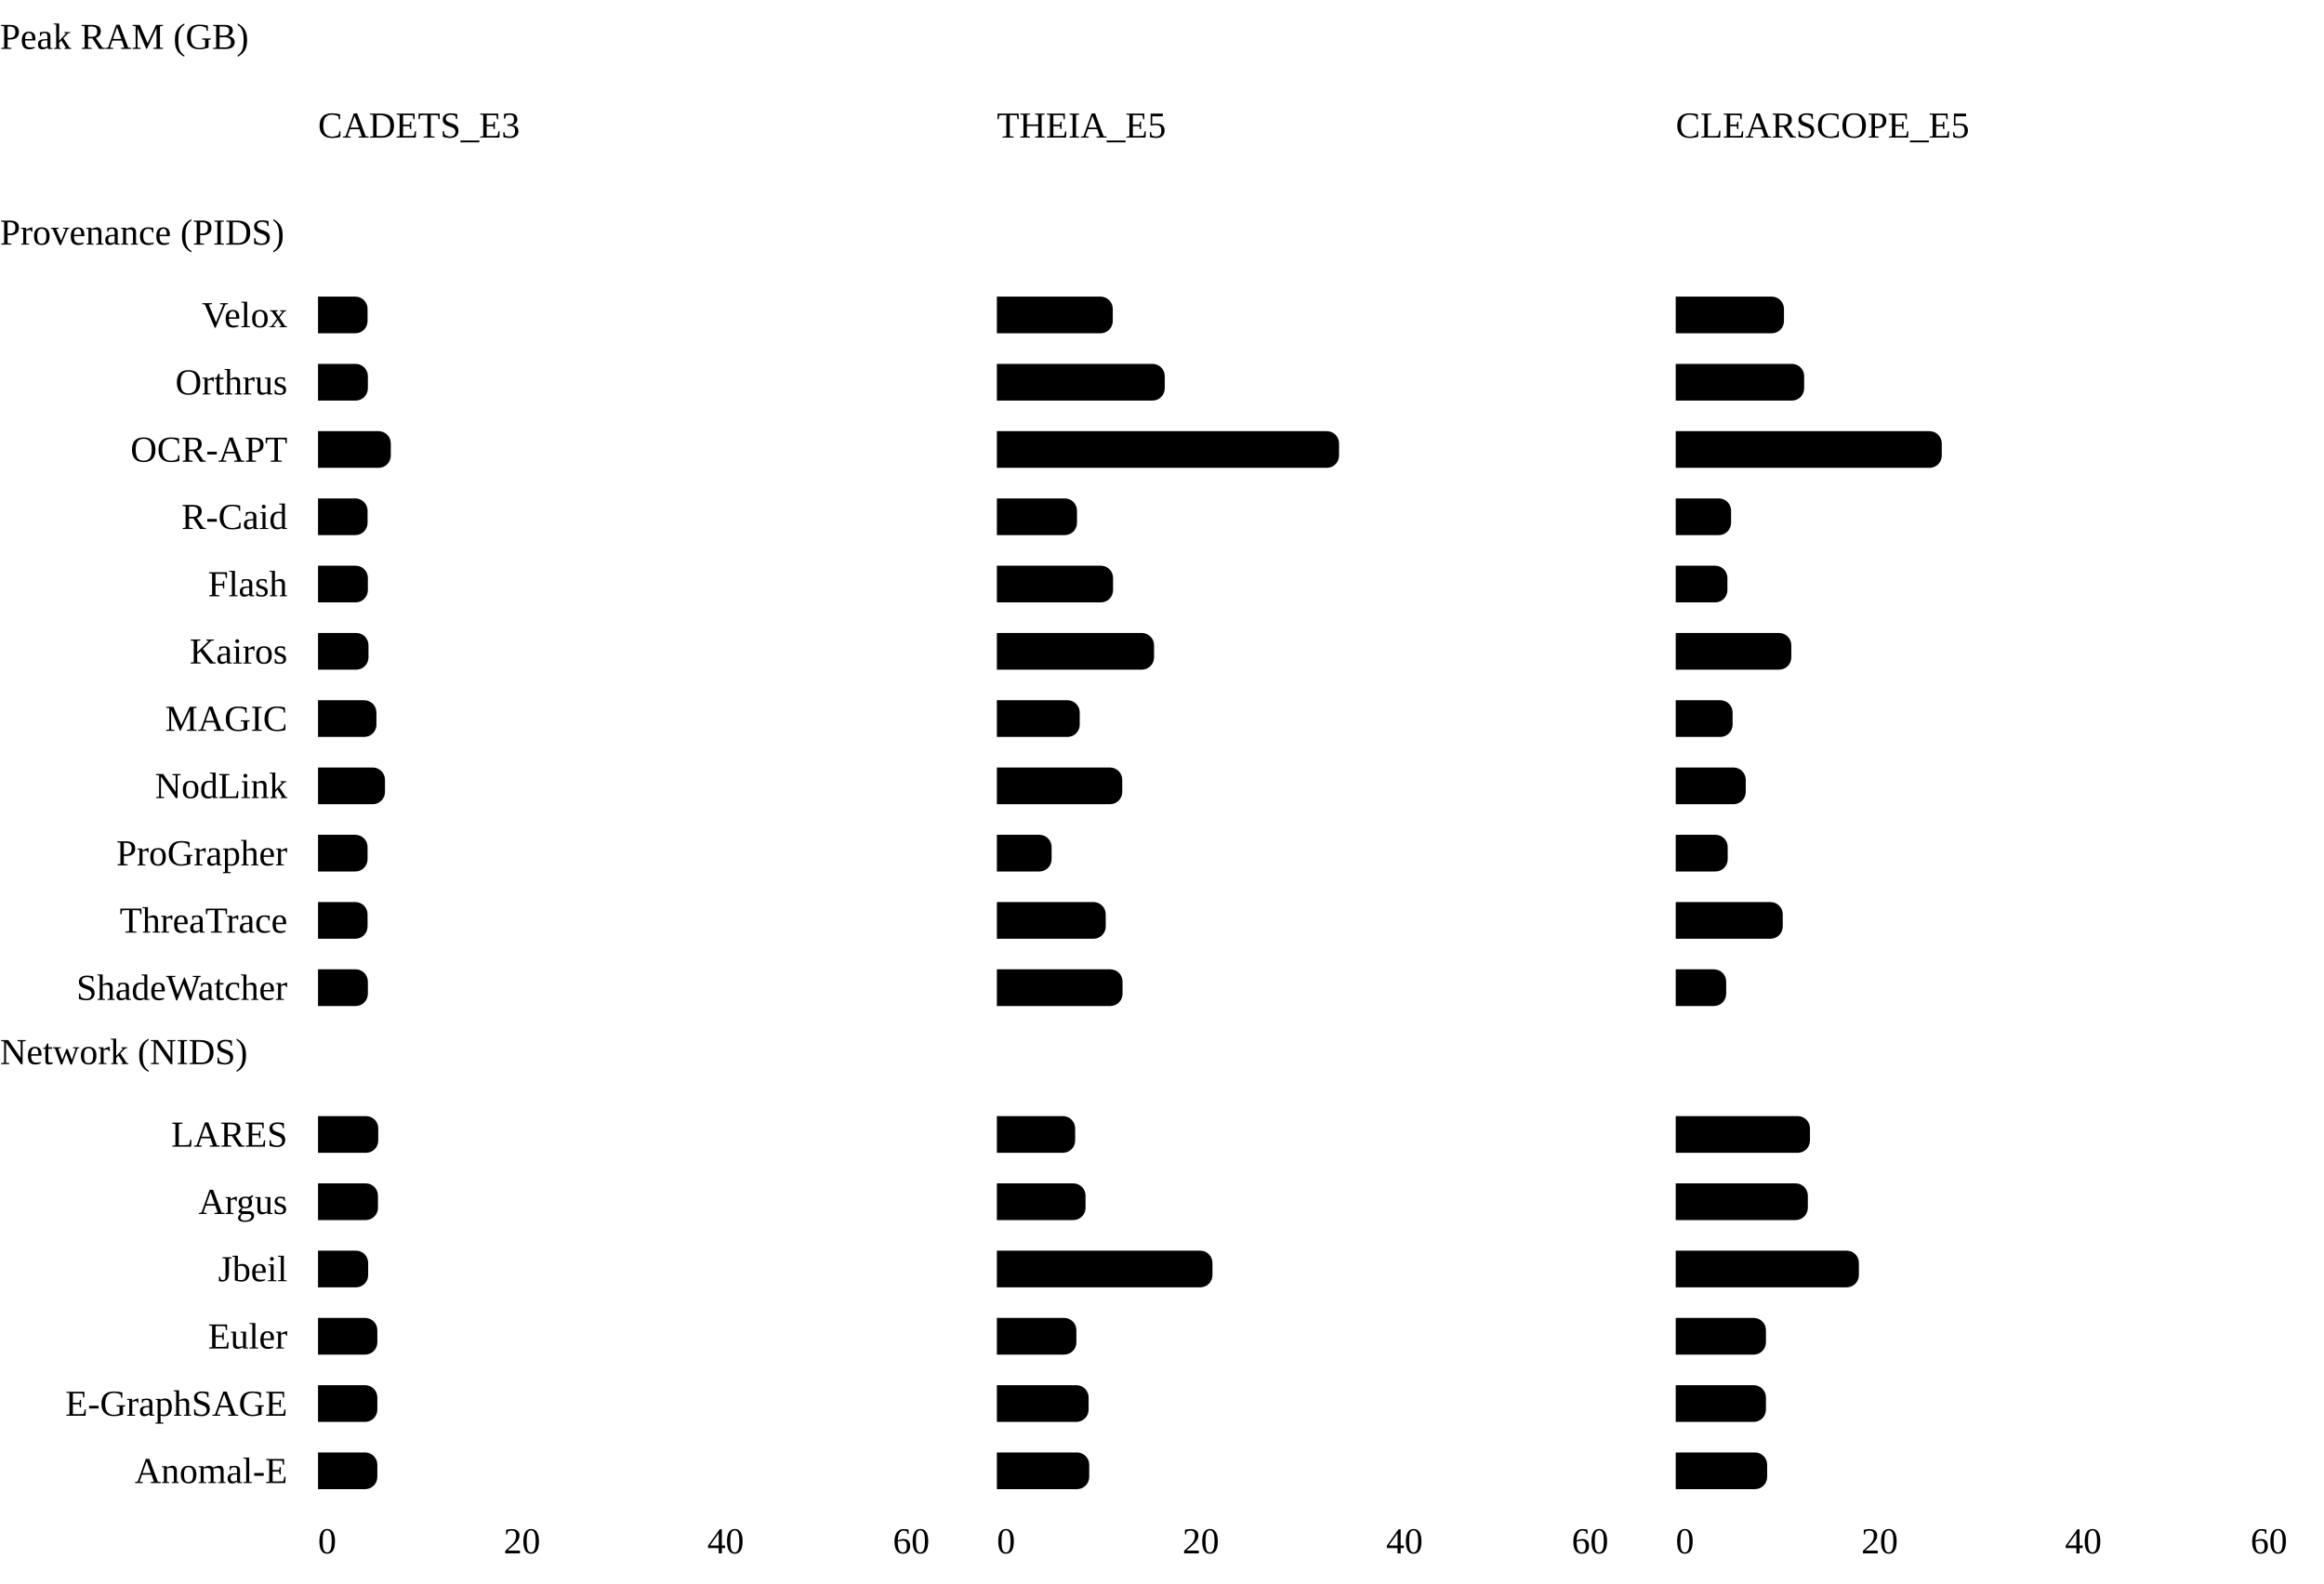
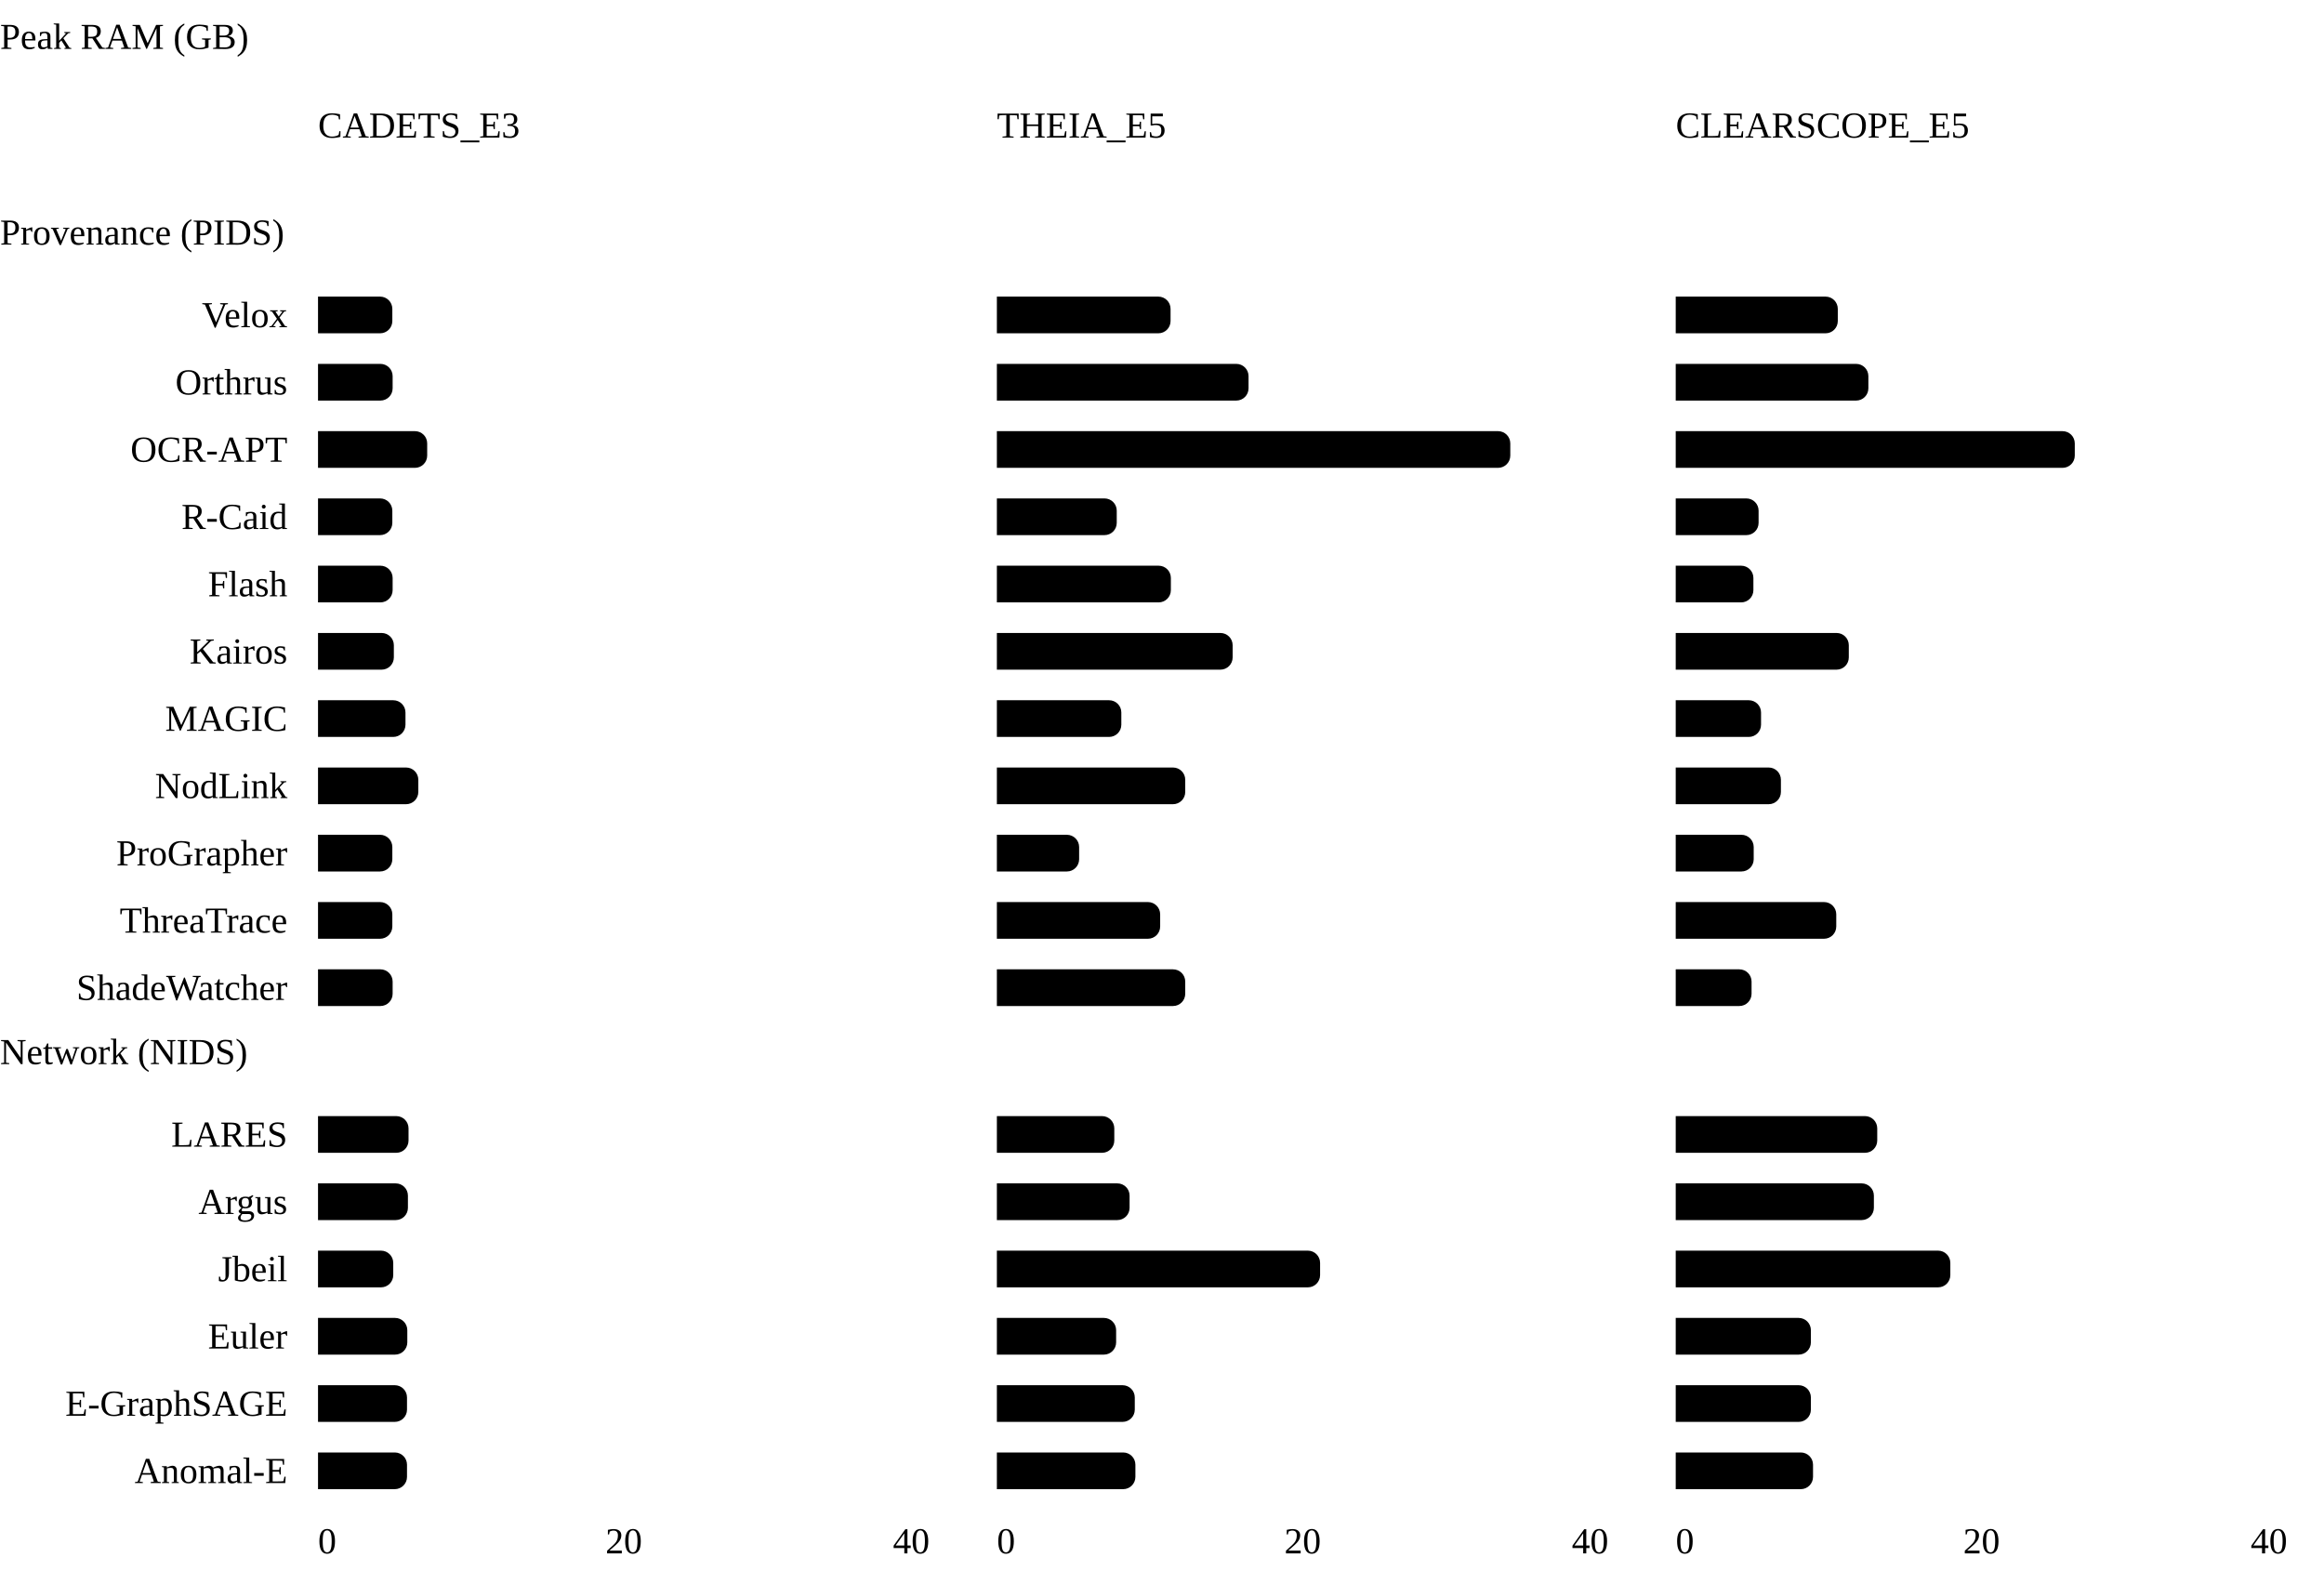
<svg class="pm-bench-chart" viewBox="0 0 760 518" role="img" aria-label="Peak RAM (GB) of each system, one panel per dataset: CADETS_E3, THEIA_E5, CLEARSCOPE_E5" preserveAspectRatio="xMinYMin meet">
  <text class="pm-bench-axis" x="0" y="16">Peak RAM (GB)</text>
  <text class="pm-bench-panel" x="104.0" y="45">CADETS_E3</text>
  <line class="pm-bench-base" x1="104.0" x2="104.0" y1="58" y2="492" />
  <text class="pm-bench-tick" x="104.0" y="508" text-anchor="start">0</text>
-   <line class="pm-bench-grid" x1="170.7" x2="170.7" y1="58" y2="492" />
-   <text class="pm-bench-tick" x="170.7" y="508" text-anchor="middle">20</text>
-   <line class="pm-bench-grid" x1="237.3" x2="237.3" y1="58" y2="492" />
-   <text class="pm-bench-tick" x="237.3" y="508" text-anchor="middle">40</text>
+   <line class="pm-bench-grid" x1="204.0" x2="204.0" y1="58" y2="492" />
+   <text class="pm-bench-tick" x="204.0" y="508" text-anchor="middle">20</text>
  <line class="pm-bench-grid" x1="304.0" x2="304.0" y1="58" y2="492" />
-   <text class="pm-bench-tick" x="304.0" y="508" text-anchor="end">60</text>
+   <text class="pm-bench-tick" x="304.0" y="508" text-anchor="end">40</text>
  <text class="pm-bench-panel" x="326.0" y="45">THEIA_E5</text>
  <line class="pm-bench-base" x1="326.0" x2="326.0" y1="58" y2="492" />
  <text class="pm-bench-tick" x="326.0" y="508" text-anchor="start">0</text>
-   <line class="pm-bench-grid" x1="392.7" x2="392.7" y1="58" y2="492" />
-   <text class="pm-bench-tick" x="392.7" y="508" text-anchor="middle">20</text>
-   <line class="pm-bench-grid" x1="459.3" x2="459.3" y1="58" y2="492" />
-   <text class="pm-bench-tick" x="459.3" y="508" text-anchor="middle">40</text>
+   <line class="pm-bench-grid" x1="426.0" x2="426.0" y1="58" y2="492" />
+   <text class="pm-bench-tick" x="426.0" y="508" text-anchor="middle">20</text>
  <line class="pm-bench-grid" x1="526.0" x2="526.0" y1="58" y2="492" />
-   <text class="pm-bench-tick" x="526.0" y="508" text-anchor="end">60</text>
+   <text class="pm-bench-tick" x="526.0" y="508" text-anchor="end">40</text>
  <text class="pm-bench-panel" x="548.0" y="45">CLEARSCOPE_E5</text>
  <line class="pm-bench-base" x1="548.0" x2="548.0" y1="58" y2="492" />
  <text class="pm-bench-tick" x="548.0" y="508" text-anchor="start">0</text>
-   <line class="pm-bench-grid" x1="614.7" x2="614.7" y1="58" y2="492" />
-   <text class="pm-bench-tick" x="614.7" y="508" text-anchor="middle">20</text>
-   <line class="pm-bench-grid" x1="681.3" x2="681.3" y1="58" y2="492" />
-   <text class="pm-bench-tick" x="681.3" y="508" text-anchor="middle">40</text>
+   <line class="pm-bench-grid" x1="648.0" x2="648.0" y1="58" y2="492" />
+   <text class="pm-bench-tick" x="648.0" y="508" text-anchor="middle">20</text>
  <line class="pm-bench-grid" x1="748.0" x2="748.0" y1="58" y2="492" />
-   <text class="pm-bench-tick" x="748.0" y="508" text-anchor="end">60</text>
+   <text class="pm-bench-tick" x="748.0" y="508" text-anchor="end">40</text>
  <text class="pm-bench-family pm-bench-family--prov" x="0" y="80">Provenance (PIDS)</text>
  <text class="pm-bench-label" x="94" y="107.0" text-anchor="end">Velox</text>
  <g class="pm-bench-hit" data-tip="Velox on CADETS_E3: 4.9 GB" role="img" aria-label="Velox on CADETS_E3: 4.9 GB">
    <rect x="104.0" y="92.0" width="200.0" height="22" fill="transparent" />
-     <path class="pm-bench-bar pm-single" d="M104.0 97.0h12.2a4.0 4.0 0 0 1 4.0 4.0v4.0a4.0 4.0 0 0 1 -4.0 4.0h-12.2Z" />
+     <path class="pm-bench-bar pm-single" d="M104.0 97.0h20.3a4.0 4.0 0 0 1 4.0 4.0v4.0a4.0 4.0 0 0 1 -4.0 4.0h-20.3Z" />
  </g>
  <g class="pm-bench-hit" data-tip="Velox on THEIA_E5: 11.4 GB" role="img" aria-label="Velox on THEIA_E5: 11.4 GB">
    <rect x="326.0" y="92.0" width="200.0" height="22" fill="transparent" />
-     <path class="pm-bench-bar pm-single" d="M326.0 97.0h33.9a4.0 4.0 0 0 1 4.0 4.0v4.0a4.0 4.0 0 0 1 -4.0 4.0h-33.9Z" />
+     <path class="pm-bench-bar pm-single" d="M326.0 97.0h52.8a4.0 4.0 0 0 1 4.0 4.0v4.0a4.0 4.0 0 0 1 -4.0 4.0h-52.8Z" />
  </g>
  <g class="pm-bench-hit" data-tip="Velox on CLEARSCOPE_E5: 10.6 GB" role="img" aria-label="Velox on CLEARSCOPE_E5: 10.6 GB">
    <rect x="548.0" y="92.0" width="200.0" height="22" fill="transparent" />
-     <path class="pm-bench-bar pm-single" d="M548.0 97.0h31.4a4.0 4.0 0 0 1 4.0 4.0v4.0a4.0 4.0 0 0 1 -4.0 4.0h-31.4Z" />
+     <path class="pm-bench-bar pm-single" d="M548.0 97.0h49.0a4.0 4.0 0 0 1 4.0 4.0v4.0a4.0 4.0 0 0 1 -4.0 4.0h-49.0Z" />
  </g>
  <text class="pm-bench-label" x="94" y="129.0" text-anchor="end">Orthrus</text>
  <g class="pm-bench-hit" data-tip="Orthrus on CADETS_E3: 4.9 GB" role="img" aria-label="Orthrus on CADETS_E3: 4.9 GB">
    <rect x="104.0" y="114.0" width="200.0" height="22" fill="transparent" />
-     <path class="pm-bench-bar pm-single" d="M104.0 119.0h12.3a4.0 4.0 0 0 1 4.0 4.0v4.0a4.0 4.0 0 0 1 -4.0 4.0h-12.3Z" />
+     <path class="pm-bench-bar pm-single" d="M104.0 119.0h20.4a4.0 4.0 0 0 1 4.0 4.0v4.0a4.0 4.0 0 0 1 -4.0 4.0h-20.4Z" />
  </g>
  <g class="pm-bench-hit" data-tip="Orthrus on THEIA_E5: 16.5 GB" role="img" aria-label="Orthrus on THEIA_E5: 16.5 GB">
    <rect x="326.0" y="114.0" width="200.0" height="22" fill="transparent" />
-     <path class="pm-bench-bar pm-single" d="M326.0 119.0h50.9a4.0 4.0 0 0 1 4.0 4.0v4.0a4.0 4.0 0 0 1 -4.0 4.0h-50.9Z" />
+     <path class="pm-bench-bar pm-single" d="M326.0 119.0h78.3a4.0 4.0 0 0 1 4.0 4.0v4.0a4.0 4.0 0 0 1 -4.0 4.0h-78.3Z" />
  </g>
  <g class="pm-bench-hit" data-tip="Orthrus on CLEARSCOPE_E5: 12.6 GB" role="img" aria-label="Orthrus on CLEARSCOPE_E5: 12.6 GB">
    <rect x="548.0" y="114.0" width="200.0" height="22" fill="transparent" />
-     <path class="pm-bench-bar pm-single" d="M548.0 119.0h38.0a4.0 4.0 0 0 1 4.0 4.0v4.0a4.0 4.0 0 0 1 -4.0 4.0h-38.0Z" />
+     <path class="pm-bench-bar pm-single" d="M548.0 119.0h59.0a4.0 4.0 0 0 1 4.0 4.0v4.0a4.0 4.0 0 0 1 -4.0 4.0h-59.0Z" />
  </g>
  <text class="pm-bench-label" x="94" y="151.0" text-anchor="end">OCR-APT</text>
  <g class="pm-bench-hit" data-tip="OCR-APT on CADETS_E3: 7.1 GB" role="img" aria-label="OCR-APT on CADETS_E3: 7.1 GB">
    <rect x="104.0" y="136.0" width="200.0" height="22" fill="transparent" />
-     <path class="pm-bench-bar pm-single" d="M104.0 141.0h19.8a4.0 4.0 0 0 1 4.0 4.0v4.0a4.0 4.0 0 0 1 -4.0 4.0h-19.8Z" />
+     <path class="pm-bench-bar pm-single" d="M104.0 141.0h31.7a4.0 4.0 0 0 1 4.0 4.0v4.0a4.0 4.0 0 0 1 -4.0 4.0h-31.7Z" />
  </g>
  <g class="pm-bench-hit" data-tip="OCR-APT on THEIA_E5: 33.6 GB" role="img" aria-label="OCR-APT on THEIA_E5: 33.6 GB">
    <rect x="326.0" y="136.0" width="200.0" height="22" fill="transparent" />
-     <path class="pm-bench-bar pm-single" d="M326.0 141.0h107.9a4.0 4.0 0 0 1 4.0 4.0v4.0a4.0 4.0 0 0 1 -4.0 4.0h-107.9Z" />
+     <path class="pm-bench-bar pm-single" d="M326.0 141.0h163.9a4.0 4.0 0 0 1 4.0 4.0v4.0a4.0 4.0 0 0 1 -4.0 4.0h-163.9Z" />
  </g>
  <g class="pm-bench-hit" data-tip="OCR-APT on CLEARSCOPE_E5: 26.1 GB" role="img" aria-label="OCR-APT on CLEARSCOPE_E5: 26.1 GB">
    <rect x="548.0" y="136.0" width="200.0" height="22" fill="transparent" />
-     <path class="pm-bench-bar pm-single" d="M548.0 141.0h83.0a4.0 4.0 0 0 1 4.0 4.0v4.0a4.0 4.0 0 0 1 -4.0 4.0h-83.0Z" />
+     <path class="pm-bench-bar pm-single" d="M548.0 141.0h126.5a4.0 4.0 0 0 1 4.0 4.0v4.0a4.0 4.0 0 0 1 -4.0 4.0h-126.5Z" />
  </g>
  <text class="pm-bench-label" x="94" y="173.0" text-anchor="end">R-Caid</text>
  <g class="pm-bench-hit" data-tip="R-Caid on CADETS_E3: 4.9 GB" role="img" aria-label="R-Caid on CADETS_E3: 4.9 GB">
    <rect x="104.0" y="158.0" width="200.0" height="22" fill="transparent" />
-     <path class="pm-bench-bar pm-single" d="M104.0 163.0h12.2a4.0 4.0 0 0 1 4.0 4.0v4.0a4.0 4.0 0 0 1 -4.0 4.0h-12.2Z" />
+     <path class="pm-bench-bar pm-single" d="M104.0 163.0h20.3a4.0 4.0 0 0 1 4.0 4.0v4.0a4.0 4.0 0 0 1 -4.0 4.0h-20.3Z" />
  </g>
  <g class="pm-bench-hit" data-tip="R-Caid on THEIA_E5: 7.8 GB" role="img" aria-label="R-Caid on THEIA_E5: 7.8 GB">
    <rect x="326.0" y="158.0" width="200.0" height="22" fill="transparent" />
-     <path class="pm-bench-bar pm-single" d="M326.0 163.0h22.2a4.0 4.0 0 0 1 4.0 4.0v4.0a4.0 4.0 0 0 1 -4.0 4.0h-22.2Z" />
+     <path class="pm-bench-bar pm-single" d="M326.0 163.0h35.2a4.0 4.0 0 0 1 4.0 4.0v4.0a4.0 4.0 0 0 1 -4.0 4.0h-35.2Z" />
  </g>
  <g class="pm-bench-hit" data-tip="R-Caid on CLEARSCOPE_E5: 5.4 GB" role="img" aria-label="R-Caid on CLEARSCOPE_E5: 5.4 GB">
    <rect x="548.0" y="158.0" width="200.0" height="22" fill="transparent" />
-     <path class="pm-bench-bar pm-single" d="M548.0 163.0h14.1a4.0 4.0 0 0 1 4.0 4.0v4.0a4.0 4.0 0 0 1 -4.0 4.0h-14.1Z" />
+     <path class="pm-bench-bar pm-single" d="M548.0 163.0h23.1a4.0 4.0 0 0 1 4.0 4.0v4.0a4.0 4.0 0 0 1 -4.0 4.0h-23.1Z" />
  </g>
  <text class="pm-bench-label" x="94" y="195.0" text-anchor="end">Flash</text>
  <g class="pm-bench-hit" data-tip="Flash on CADETS_E3: 4.9 GB" role="img" aria-label="Flash on CADETS_E3: 4.9 GB">
    <rect x="104.0" y="180.0" width="200.0" height="22" fill="transparent" />
-     <path class="pm-bench-bar pm-single" d="M104.0 185.0h12.3a4.0 4.0 0 0 1 4.0 4.0v4.0a4.0 4.0 0 0 1 -4.0 4.0h-12.3Z" />
+     <path class="pm-bench-bar pm-single" d="M104.0 185.0h20.4a4.0 4.0 0 0 1 4.0 4.0v4.0a4.0 4.0 0 0 1 -4.0 4.0h-20.4Z" />
  </g>
  <g class="pm-bench-hit" data-tip="Flash on THEIA_E5: 11.4 GB" role="img" aria-label="Flash on THEIA_E5: 11.4 GB">
    <rect x="326.0" y="180.0" width="200.0" height="22" fill="transparent" />
-     <path class="pm-bench-bar pm-single" d="M326.0 185.0h34.0a4.0 4.0 0 0 1 4.0 4.0v4.0a4.0 4.0 0 0 1 -4.0 4.0h-34.0Z" />
+     <path class="pm-bench-bar pm-single" d="M326.0 185.0h52.9a4.0 4.0 0 0 1 4.0 4.0v4.0a4.0 4.0 0 0 1 -4.0 4.0h-52.9Z" />
  </g>
  <g class="pm-bench-hit" data-tip="Flash on CLEARSCOPE_E5: 5.1 GB" role="img" aria-label="Flash on CLEARSCOPE_E5: 5.1 GB">
    <rect x="548.0" y="180.0" width="200.0" height="22" fill="transparent" />
-     <path class="pm-bench-bar pm-single" d="M548.0 185.0h12.9a4.0 4.0 0 0 1 4.0 4.0v4.0a4.0 4.0 0 0 1 -4.0 4.0h-12.9Z" />
+     <path class="pm-bench-bar pm-single" d="M548.0 185.0h21.4a4.0 4.0 0 0 1 4.0 4.0v4.0a4.0 4.0 0 0 1 -4.0 4.0h-21.4Z" />
  </g>
  <text class="pm-bench-label" x="94" y="217.0" text-anchor="end">Kairos</text>
  <g class="pm-bench-hit" data-tip="Kairos on CADETS_E3: 5.0 GB" role="img" aria-label="Kairos on CADETS_E3: 5.0 GB">
    <rect x="104.0" y="202.0" width="200.0" height="22" fill="transparent" />
-     <path class="pm-bench-bar pm-single" d="M104.0 207.0h12.5a4.0 4.0 0 0 1 4.0 4.0v4.0a4.0 4.0 0 0 1 -4.0 4.0h-12.5Z" />
+     <path class="pm-bench-bar pm-single" d="M104.0 207.0h20.8a4.0 4.0 0 0 1 4.0 4.0v4.0a4.0 4.0 0 0 1 -4.0 4.0h-20.8Z" />
  </g>
  <g class="pm-bench-hit" data-tip="Kairos on THEIA_E5: 15.4 GB" role="img" aria-label="Kairos on THEIA_E5: 15.4 GB">
    <rect x="326.0" y="202.0" width="200.0" height="22" fill="transparent" />
-     <path class="pm-bench-bar pm-single" d="M326.0 207.0h47.4a4.0 4.0 0 0 1 4.0 4.0v4.0a4.0 4.0 0 0 1 -4.0 4.0h-47.4Z" />
+     <path class="pm-bench-bar pm-single" d="M326.0 207.0h73.1a4.0 4.0 0 0 1 4.0 4.0v4.0a4.0 4.0 0 0 1 -4.0 4.0h-73.1Z" />
  </g>
  <g class="pm-bench-hit" data-tip="Kairos on CLEARSCOPE_E5: 11.3 GB" role="img" aria-label="Kairos on CLEARSCOPE_E5: 11.3 GB">
    <rect x="548.0" y="202.0" width="200.0" height="22" fill="transparent" />
-     <path class="pm-bench-bar pm-single" d="M548.0 207.0h33.8a4.0 4.0 0 0 1 4.0 4.0v4.0a4.0 4.0 0 0 1 -4.0 4.0h-33.8Z" />
+     <path class="pm-bench-bar pm-single" d="M548.0 207.0h52.6a4.0 4.0 0 0 1 4.0 4.0v4.0a4.0 4.0 0 0 1 -4.0 4.0h-52.6Z" />
  </g>
  <text class="pm-bench-label" x="94" y="239.0" text-anchor="end">MAGIC</text>
  <g class="pm-bench-hit" data-tip="MAGIC on CADETS_E3: 5.7 GB" role="img" aria-label="MAGIC on CADETS_E3: 5.7 GB">
    <rect x="104.0" y="224.0" width="200.0" height="22" fill="transparent" />
-     <path class="pm-bench-bar pm-single" d="M104.0 229.0h15.1a4.0 4.0 0 0 1 4.0 4.0v4.0a4.0 4.0 0 0 1 -4.0 4.0h-15.1Z" />
+     <path class="pm-bench-bar pm-single" d="M104.0 229.0h24.6a4.0 4.0 0 0 1 4.0 4.0v4.0a4.0 4.0 0 0 1 -4.0 4.0h-24.6Z" />
  </g>
  <g class="pm-bench-hit" data-tip="MAGIC on THEIA_E5: 8.1 GB" role="img" aria-label="MAGIC on THEIA_E5: 8.1 GB">
    <rect x="326.0" y="224.0" width="200.0" height="22" fill="transparent" />
-     <path class="pm-bench-bar pm-single" d="M326.0 229.0h23.1a4.0 4.0 0 0 1 4.0 4.0v4.0a4.0 4.0 0 0 1 -4.0 4.0h-23.1Z" />
+     <path class="pm-bench-bar pm-single" d="M326.0 229.0h36.7a4.0 4.0 0 0 1 4.0 4.0v4.0a4.0 4.0 0 0 1 -4.0 4.0h-36.7Z" />
  </g>
  <g class="pm-bench-hit" data-tip="MAGIC on CLEARSCOPE_E5: 5.6 GB" role="img" aria-label="MAGIC on CLEARSCOPE_E5: 5.6 GB">
    <rect x="548.0" y="224.0" width="200.0" height="22" fill="transparent" />
-     <path class="pm-bench-bar pm-single" d="M548.0 229.0h14.6a4.0 4.0 0 0 1 4.0 4.0v4.0a4.0 4.0 0 0 1 -4.0 4.0h-14.6Z" />
+     <path class="pm-bench-bar pm-single" d="M548.0 229.0h23.9a4.0 4.0 0 0 1 4.0 4.0v4.0a4.0 4.0 0 0 1 -4.0 4.0h-23.9Z" />
  </g>
  <text class="pm-bench-label" x="94" y="261.0" text-anchor="end">NodLink</text>
  <g class="pm-bench-hit" data-tip="NodLink on CADETS_E3: 6.6 GB" role="img" aria-label="NodLink on CADETS_E3: 6.6 GB">
    <rect x="104.0" y="246.0" width="200.0" height="22" fill="transparent" />
-     <path class="pm-bench-bar pm-single" d="M104.0 251.0h17.9a4.0 4.0 0 0 1 4.0 4.0v4.0a4.0 4.0 0 0 1 -4.0 4.0h-17.9Z" />
+     <path class="pm-bench-bar pm-single" d="M104.0 251.0h28.8a4.0 4.0 0 0 1 4.0 4.0v4.0a4.0 4.0 0 0 1 -4.0 4.0h-28.8Z" />
  </g>
  <g class="pm-bench-hit" data-tip="NodLink on THEIA_E5: 12.3 GB" role="img" aria-label="NodLink on THEIA_E5: 12.3 GB">
    <rect x="326.0" y="246.0" width="200.0" height="22" fill="transparent" />
-     <path class="pm-bench-bar pm-single" d="M326.0 251.0h37.0a4.0 4.0 0 0 1 4.0 4.0v4.0a4.0 4.0 0 0 1 -4.0 4.0h-37.0Z" />
+     <path class="pm-bench-bar pm-single" d="M326.0 251.0h57.6a4.0 4.0 0 0 1 4.0 4.0v4.0a4.0 4.0 0 0 1 -4.0 4.0h-57.6Z" />
  </g>
  <g class="pm-bench-hit" data-tip="NodLink on CLEARSCOPE_E5: 6.9 GB" role="img" aria-label="NodLink on CLEARSCOPE_E5: 6.9 GB">
    <rect x="548.0" y="246.0" width="200.0" height="22" fill="transparent" />
-     <path class="pm-bench-bar pm-single" d="M548.0 251.0h18.9a4.0 4.0 0 0 1 4.0 4.0v4.0a4.0 4.0 0 0 1 -4.0 4.0h-18.9Z" />
+     <path class="pm-bench-bar pm-single" d="M548.0 251.0h30.4a4.0 4.0 0 0 1 4.0 4.0v4.0a4.0 4.0 0 0 1 -4.0 4.0h-30.4Z" />
  </g>
  <text class="pm-bench-label" x="94" y="283.0" text-anchor="end">ProGrapher</text>
  <g class="pm-bench-hit" data-tip="ProGrapher on CADETS_E3: 4.9 GB" role="img" aria-label="ProGrapher on CADETS_E3: 4.9 GB">
    <rect x="104.0" y="268.0" width="200.0" height="22" fill="transparent" />
-     <path class="pm-bench-bar pm-single" d="M104.0 273.0h12.2a4.0 4.0 0 0 1 4.0 4.0v4.0a4.0 4.0 0 0 1 -4.0 4.0h-12.2Z" />
+     <path class="pm-bench-bar pm-single" d="M104.0 273.0h20.3a4.0 4.0 0 0 1 4.0 4.0v4.0a4.0 4.0 0 0 1 -4.0 4.0h-20.3Z" />
  </g>
  <g class="pm-bench-hit" data-tip="ProGrapher on THEIA_E5: 5.4 GB" role="img" aria-label="ProGrapher on THEIA_E5: 5.4 GB">
    <rect x="326.0" y="268.0" width="200.0" height="22" fill="transparent" />
-     <path class="pm-bench-bar pm-single" d="M326.0 273.0h13.9a4.0 4.0 0 0 1 4.0 4.0v4.0a4.0 4.0 0 0 1 -4.0 4.0h-13.9Z" />
+     <path class="pm-bench-bar pm-single" d="M326.0 273.0h22.9a4.0 4.0 0 0 1 4.0 4.0v4.0a4.0 4.0 0 0 1 -4.0 4.0h-22.9Z" />
  </g>
  <g class="pm-bench-hit" data-tip="ProGrapher on CLEARSCOPE_E5: 5.1 GB" role="img" aria-label="ProGrapher on CLEARSCOPE_E5: 5.1 GB">
    <rect x="548.0" y="268.0" width="200.0" height="22" fill="transparent" />
-     <path class="pm-bench-bar pm-single" d="M548.0 273.0h13.0a4.0 4.0 0 0 1 4.0 4.0v4.0a4.0 4.0 0 0 1 -4.0 4.0h-13.0Z" />
+     <path class="pm-bench-bar pm-single" d="M548.0 273.0h21.5a4.0 4.0 0 0 1 4.0 4.0v4.0a4.0 4.0 0 0 1 -4.0 4.0h-21.5Z" />
  </g>
  <text class="pm-bench-label" x="94" y="305.0" text-anchor="end">ThreaTrace</text>
  <g class="pm-bench-hit" data-tip="ThreaTrace on CADETS_E3: 4.9 GB" role="img" aria-label="ThreaTrace on CADETS_E3: 4.9 GB">
    <rect x="104.0" y="290.0" width="200.0" height="22" fill="transparent" />
-     <path class="pm-bench-bar pm-single" d="M104.0 295.0h12.2a4.0 4.0 0 0 1 4.0 4.0v4.0a4.0 4.0 0 0 1 -4.0 4.0h-12.2Z" />
+     <path class="pm-bench-bar pm-single" d="M104.0 295.0h20.3a4.0 4.0 0 0 1 4.0 4.0v4.0a4.0 4.0 0 0 1 -4.0 4.0h-20.3Z" />
  </g>
  <g class="pm-bench-hit" data-tip="ThreaTrace on THEIA_E5: 10.7 GB" role="img" aria-label="ThreaTrace on THEIA_E5: 10.7 GB">
    <rect x="326.0" y="290.0" width="200.0" height="22" fill="transparent" />
-     <path class="pm-bench-bar pm-single" d="M326.0 295.0h31.6a4.0 4.0 0 0 1 4.0 4.0v4.0a4.0 4.0 0 0 1 -4.0 4.0h-31.6Z" />
+     <path class="pm-bench-bar pm-single" d="M326.0 295.0h49.4a4.0 4.0 0 0 1 4.0 4.0v4.0a4.0 4.0 0 0 1 -4.0 4.0h-49.4Z" />
  </g>
  <g class="pm-bench-hit" data-tip="ThreaTrace on CLEARSCOPE_E5: 10.5 GB" role="img" aria-label="ThreaTrace on CLEARSCOPE_E5: 10.5 GB">
    <rect x="548.0" y="290.0" width="200.0" height="22" fill="transparent" />
-     <path class="pm-bench-bar pm-single" d="M548.0 295.0h31.0a4.0 4.0 0 0 1 4.0 4.0v4.0a4.0 4.0 0 0 1 -4.0 4.0h-31.0Z" />
+     <path class="pm-bench-bar pm-single" d="M548.0 295.0h48.5a4.0 4.0 0 0 1 4.0 4.0v4.0a4.0 4.0 0 0 1 -4.0 4.0h-48.5Z" />
  </g>
  <text class="pm-bench-label" x="94" y="327.0" text-anchor="end">ShadeWatcher</text>
  <g class="pm-bench-hit" data-tip="ShadeWatcher on CADETS_E3: 4.9 GB" role="img" aria-label="ShadeWatcher on CADETS_E3: 4.9 GB">
    <rect x="104.0" y="312.0" width="200.0" height="22" fill="transparent" />
-     <path class="pm-bench-bar pm-single" d="M104.0 317.0h12.3a4.0 4.0 0 0 1 4.0 4.0v4.0a4.0 4.0 0 0 1 -4.0 4.0h-12.3Z" />
+     <path class="pm-bench-bar pm-single" d="M104.0 317.0h20.4a4.0 4.0 0 0 1 4.0 4.0v4.0a4.0 4.0 0 0 1 -4.0 4.0h-20.4Z" />
  </g>
  <g class="pm-bench-hit" data-tip="ShadeWatcher on THEIA_E5: 12.3 GB" role="img" aria-label="ShadeWatcher on THEIA_E5: 12.3 GB">
    <rect x="326.0" y="312.0" width="200.0" height="22" fill="transparent" />
-     <path class="pm-bench-bar pm-single" d="M326.0 317.0h37.1a4.0 4.0 0 0 1 4.0 4.0v4.0a4.0 4.0 0 0 1 -4.0 4.0h-37.1Z" />
+     <path class="pm-bench-bar pm-single" d="M326.0 317.0h57.6a4.0 4.0 0 0 1 4.0 4.0v4.0a4.0 4.0 0 0 1 -4.0 4.0h-57.6Z" />
  </g>
  <g class="pm-bench-hit" data-tip="ShadeWatcher on CLEARSCOPE_E5: 5.0 GB" role="img" aria-label="ShadeWatcher on CLEARSCOPE_E5: 5.0 GB">
    <rect x="548.0" y="312.0" width="200.0" height="22" fill="transparent" />
-     <path class="pm-bench-bar pm-single" d="M548.0 317.0h12.5a4.0 4.0 0 0 1 4.0 4.0v4.0a4.0 4.0 0 0 1 -4.0 4.0h-12.5Z" />
+     <path class="pm-bench-bar pm-single" d="M548.0 317.0h20.8a4.0 4.0 0 0 1 4.0 4.0v4.0a4.0 4.0 0 0 1 -4.0 4.0h-20.8Z" />
  </g>
  <text class="pm-bench-family pm-bench-family--net" x="0" y="348">Network (NIDS)</text>
  <text class="pm-bench-label" x="94" y="375.0" text-anchor="end">LARES</text>
  <g class="pm-bench-hit" data-tip="LARES on CADETS_E3: 5.9 GB" role="img" aria-label="LARES on CADETS_E3: 5.9 GB">
    <rect x="104.0" y="360.0" width="200.0" height="22" fill="transparent" />
-     <path class="pm-bench-bar pm-single" d="M104.0 365.0h15.7a4.0 4.0 0 0 1 4.0 4.0v4.0a4.0 4.0 0 0 1 -4.0 4.0h-15.7Z" />
+     <path class="pm-bench-bar pm-single" d="M104.0 365.0h25.6a4.0 4.0 0 0 1 4.0 4.0v4.0a4.0 4.0 0 0 1 -4.0 4.0h-25.6Z" />
  </g>
  <g class="pm-bench-hit" data-tip="LARES on THEIA_E5: 7.7 GB" role="img" aria-label="LARES on THEIA_E5: 7.7 GB">
    <rect x="326.0" y="360.0" width="200.0" height="22" fill="transparent" />
-     <path class="pm-bench-bar pm-single" d="M326.0 365.0h21.6a4.0 4.0 0 0 1 4.0 4.0v4.0a4.0 4.0 0 0 1 -4.0 4.0h-21.6Z" />
+     <path class="pm-bench-bar pm-single" d="M326.0 365.0h34.4a4.0 4.0 0 0 1 4.0 4.0v4.0a4.0 4.0 0 0 1 -4.0 4.0h-34.4Z" />
  </g>
  <g class="pm-bench-hit" data-tip="LARES on CLEARSCOPE_E5: 13.2 GB" role="img" aria-label="LARES on CLEARSCOPE_E5: 13.2 GB">
    <rect x="548.0" y="360.0" width="200.0" height="22" fill="transparent" />
-     <path class="pm-bench-bar pm-single" d="M548.0 365.0h39.9a4.0 4.0 0 0 1 4.0 4.0v4.0a4.0 4.0 0 0 1 -4.0 4.0h-39.9Z" />
+     <path class="pm-bench-bar pm-single" d="M548.0 365.0h61.9a4.0 4.0 0 0 1 4.0 4.0v4.0a4.0 4.0 0 0 1 -4.0 4.0h-61.9Z" />
  </g>
  <text class="pm-bench-label" x="94" y="397.0" text-anchor="end">Argus</text>
  <g class="pm-bench-hit" data-tip="Argus on CADETS_E3: 5.9 GB" role="img" aria-label="Argus on CADETS_E3: 5.9 GB">
    <rect x="104.0" y="382.0" width="200.0" height="22" fill="transparent" />
-     <path class="pm-bench-bar pm-single" d="M104.0 387.0h15.6a4.0 4.0 0 0 1 4.0 4.0v4.0a4.0 4.0 0 0 1 -4.0 4.0h-15.6Z" />
+     <path class="pm-bench-bar pm-single" d="M104.0 387.0h25.4a4.0 4.0 0 0 1 4.0 4.0v4.0a4.0 4.0 0 0 1 -4.0 4.0h-25.4Z" />
  </g>
  <g class="pm-bench-hit" data-tip="Argus on THEIA_E5: 8.7 GB" role="img" aria-label="Argus on THEIA_E5: 8.7 GB">
    <rect x="326.0" y="382.0" width="200.0" height="22" fill="transparent" />
-     <path class="pm-bench-bar pm-single" d="M326.0 387.0h25.0a4.0 4.0 0 0 1 4.0 4.0v4.0a4.0 4.0 0 0 1 -4.0 4.0h-25.0Z" />
+     <path class="pm-bench-bar pm-single" d="M326.0 387.0h39.4a4.0 4.0 0 0 1 4.0 4.0v4.0a4.0 4.0 0 0 1 -4.0 4.0h-39.4Z" />
  </g>
  <g class="pm-bench-hit" data-tip="Argus on CLEARSCOPE_E5: 12.9 GB" role="img" aria-label="Argus on CLEARSCOPE_E5: 12.9 GB">
    <rect x="548.0" y="382.0" width="200.0" height="22" fill="transparent" />
-     <path class="pm-bench-bar pm-single" d="M548.0 387.0h39.2a4.0 4.0 0 0 1 4.0 4.0v4.0a4.0 4.0 0 0 1 -4.0 4.0h-39.2Z" />
+     <path class="pm-bench-bar pm-single" d="M548.0 387.0h60.8a4.0 4.0 0 0 1 4.0 4.0v4.0a4.0 4.0 0 0 1 -4.0 4.0h-60.8Z" />
  </g>
  <text class="pm-bench-label" x="94" y="419.0" text-anchor="end">Jbeil</text>
  <g class="pm-bench-hit" data-tip="Jbeil on CADETS_E3: 4.9 GB" role="img" aria-label="Jbeil on CADETS_E3: 4.9 GB">
    <rect x="104.0" y="404.0" width="200.0" height="22" fill="transparent" />
-     <path class="pm-bench-bar pm-single" d="M104.0 409.0h12.4a4.0 4.0 0 0 1 4.0 4.0v4.0a4.0 4.0 0 0 1 -4.0 4.0h-12.4Z" />
+     <path class="pm-bench-bar pm-single" d="M104.0 409.0h20.6a4.0 4.0 0 0 1 4.0 4.0v4.0a4.0 4.0 0 0 1 -4.0 4.0h-20.6Z" />
  </g>
  <g class="pm-bench-hit" data-tip="Jbeil on THEIA_E5: 21.1 GB" role="img" aria-label="Jbeil on THEIA_E5: 21.1 GB">
    <rect x="326.0" y="404.0" width="200.0" height="22" fill="transparent" />
-     <path class="pm-bench-bar pm-single" d="M326.0 409.0h66.5a4.0 4.0 0 0 1 4.0 4.0v4.0a4.0 4.0 0 0 1 -4.0 4.0h-66.5Z" />
+     <path class="pm-bench-bar pm-single" d="M326.0 409.0h101.7a4.0 4.0 0 0 1 4.0 4.0v4.0a4.0 4.0 0 0 1 -4.0 4.0h-101.7Z" />
  </g>
  <g class="pm-bench-hit" data-tip="Jbeil on CLEARSCOPE_E5: 18.0 GB" role="img" aria-label="Jbeil on CLEARSCOPE_E5: 18.0 GB">
    <rect x="548.0" y="404.0" width="200.0" height="22" fill="transparent" />
-     <path class="pm-bench-bar pm-single" d="M548.0 409.0h55.9a4.0 4.0 0 0 1 4.0 4.0v4.0a4.0 4.0 0 0 1 -4.0 4.0h-55.9Z" />
+     <path class="pm-bench-bar pm-single" d="M548.0 409.0h85.8a4.0 4.0 0 0 1 4.0 4.0v4.0a4.0 4.0 0 0 1 -4.0 4.0h-85.8Z" />
  </g>
  <text class="pm-bench-label" x="94" y="441.0" text-anchor="end">Euler</text>
  <g class="pm-bench-hit" data-tip="Euler on CADETS_E3: 5.8 GB" role="img" aria-label="Euler on CADETS_E3: 5.8 GB">
    <rect x="104.0" y="426.0" width="200.0" height="22" fill="transparent" />
-     <path class="pm-bench-bar pm-single" d="M104.0 431.0h15.4a4.0 4.0 0 0 1 4.0 4.0v4.0a4.0 4.0 0 0 1 -4.0 4.0h-15.4Z" />
+     <path class="pm-bench-bar pm-single" d="M104.0 431.0h25.2a4.0 4.0 0 0 1 4.0 4.0v4.0a4.0 4.0 0 0 1 -4.0 4.0h-25.2Z" />
  </g>
  <g class="pm-bench-hit" data-tip="Euler on THEIA_E5: 7.8 GB" role="img" aria-label="Euler on THEIA_E5: 7.8 GB">
    <rect x="326.0" y="426.0" width="200.0" height="22" fill="transparent" />
-     <path class="pm-bench-bar pm-single" d="M326.0 431.0h22.0a4.0 4.0 0 0 1 4.0 4.0v4.0a4.0 4.0 0 0 1 -4.0 4.0h-22.0Z" />
+     <path class="pm-bench-bar pm-single" d="M326.0 431.0h35.0a4.0 4.0 0 0 1 4.0 4.0v4.0a4.0 4.0 0 0 1 -4.0 4.0h-35.0Z" />
  </g>
  <g class="pm-bench-hit" data-tip="Euler on CLEARSCOPE_E5: 8.8 GB" role="img" aria-label="Euler on CLEARSCOPE_E5: 8.8 GB">
    <rect x="548.0" y="426.0" width="200.0" height="22" fill="transparent" />
-     <path class="pm-bench-bar pm-single" d="M548.0 431.0h25.5a4.0 4.0 0 0 1 4.0 4.0v4.0a4.0 4.0 0 0 1 -4.0 4.0h-25.5Z" />
+     <path class="pm-bench-bar pm-single" d="M548.0 431.0h40.2a4.0 4.0 0 0 1 4.0 4.0v4.0a4.0 4.0 0 0 1 -4.0 4.0h-40.2Z" />
  </g>
  <text class="pm-bench-label" x="94" y="463.0" text-anchor="end">E-GraphSAGE</text>
  <g class="pm-bench-hit" data-tip="E-GraphSAGE on CADETS_E3: 5.8 GB" role="img" aria-label="E-GraphSAGE on CADETS_E3: 5.8 GB">
    <rect x="104.0" y="448.0" width="200.0" height="22" fill="transparent" />
-     <path class="pm-bench-bar pm-single" d="M104.0 453.0h15.4a4.0 4.0 0 0 1 4.0 4.0v4.0a4.0 4.0 0 0 1 -4.0 4.0h-15.4Z" />
+     <path class="pm-bench-bar pm-single" d="M104.0 453.0h25.1a4.0 4.0 0 0 1 4.0 4.0v4.0a4.0 4.0 0 0 1 -4.0 4.0h-25.1Z" />
  </g>
  <g class="pm-bench-hit" data-tip="E-GraphSAGE on THEIA_E5: 9.0 GB" role="img" aria-label="E-GraphSAGE on THEIA_E5: 9.0 GB">
    <rect x="326.0" y="448.0" width="200.0" height="22" fill="transparent" />
-     <path class="pm-bench-bar pm-single" d="M326.0 453.0h26.0a4.0 4.0 0 0 1 4.0 4.0v4.0a4.0 4.0 0 0 1 -4.0 4.0h-26.0Z" />
+     <path class="pm-bench-bar pm-single" d="M326.0 453.0h41.1a4.0 4.0 0 0 1 4.0 4.0v4.0a4.0 4.0 0 0 1 -4.0 4.0h-41.1Z" />
  </g>
  <g class="pm-bench-hit" data-tip="E-GraphSAGE on CLEARSCOPE_E5: 8.8 GB" role="img" aria-label="E-GraphSAGE on CLEARSCOPE_E5: 8.8 GB">
    <rect x="548.0" y="448.0" width="200.0" height="22" fill="transparent" />
-     <path class="pm-bench-bar pm-single" d="M548.0 453.0h25.5a4.0 4.0 0 0 1 4.0 4.0v4.0a4.0 4.0 0 0 1 -4.0 4.0h-25.5Z" />
+     <path class="pm-bench-bar pm-single" d="M548.0 453.0h40.2a4.0 4.0 0 0 1 4.0 4.0v4.0a4.0 4.0 0 0 1 -4.0 4.0h-40.2Z" />
  </g>
  <text class="pm-bench-label" x="94" y="485.0" text-anchor="end">Anomal-E</text>
  <g class="pm-bench-hit" data-tip="Anomal-E on CADETS_E3: 5.8 GB" role="img" aria-label="Anomal-E on CADETS_E3: 5.8 GB">
    <rect x="104.0" y="470.0" width="200.0" height="22" fill="transparent" />
-     <path class="pm-bench-bar pm-single" d="M104.0 475.0h15.4a4.0 4.0 0 0 1 4.0 4.0v4.0a4.0 4.0 0 0 1 -4.0 4.0h-15.4Z" />
+     <path class="pm-bench-bar pm-single" d="M104.0 475.0h25.1a4.0 4.0 0 0 1 4.0 4.0v4.0a4.0 4.0 0 0 1 -4.0 4.0h-25.1Z" />
  </g>
  <g class="pm-bench-hit" data-tip="Anomal-E on THEIA_E5: 9.1 GB" role="img" aria-label="Anomal-E on THEIA_E5: 9.1 GB">
    <rect x="326.0" y="470.0" width="200.0" height="22" fill="transparent" />
-     <path class="pm-bench-bar pm-single" d="M326.0 475.0h26.2a4.0 4.0 0 0 1 4.0 4.0v4.0a4.0 4.0 0 0 1 -4.0 4.0h-26.2Z" />
+     <path class="pm-bench-bar pm-single" d="M326.0 475.0h41.3a4.0 4.0 0 0 1 4.0 4.0v4.0a4.0 4.0 0 0 1 -4.0 4.0h-41.3Z" />
  </g>
  <g class="pm-bench-hit" data-tip="Anomal-E on CLEARSCOPE_E5: 9.0 GB" role="img" aria-label="Anomal-E on CLEARSCOPE_E5: 9.0 GB">
    <rect x="548.0" y="470.0" width="200.0" height="22" fill="transparent" />
-     <path class="pm-bench-bar pm-single" d="M548.0 475.0h25.9a4.0 4.0 0 0 1 4.0 4.0v4.0a4.0 4.0 0 0 1 -4.0 4.0h-25.9Z" />
+     <path class="pm-bench-bar pm-single" d="M548.0 475.0h40.9a4.0 4.0 0 0 1 4.0 4.0v4.0a4.0 4.0 0 0 1 -4.0 4.0h-40.9Z" />
  </g>
</svg>
